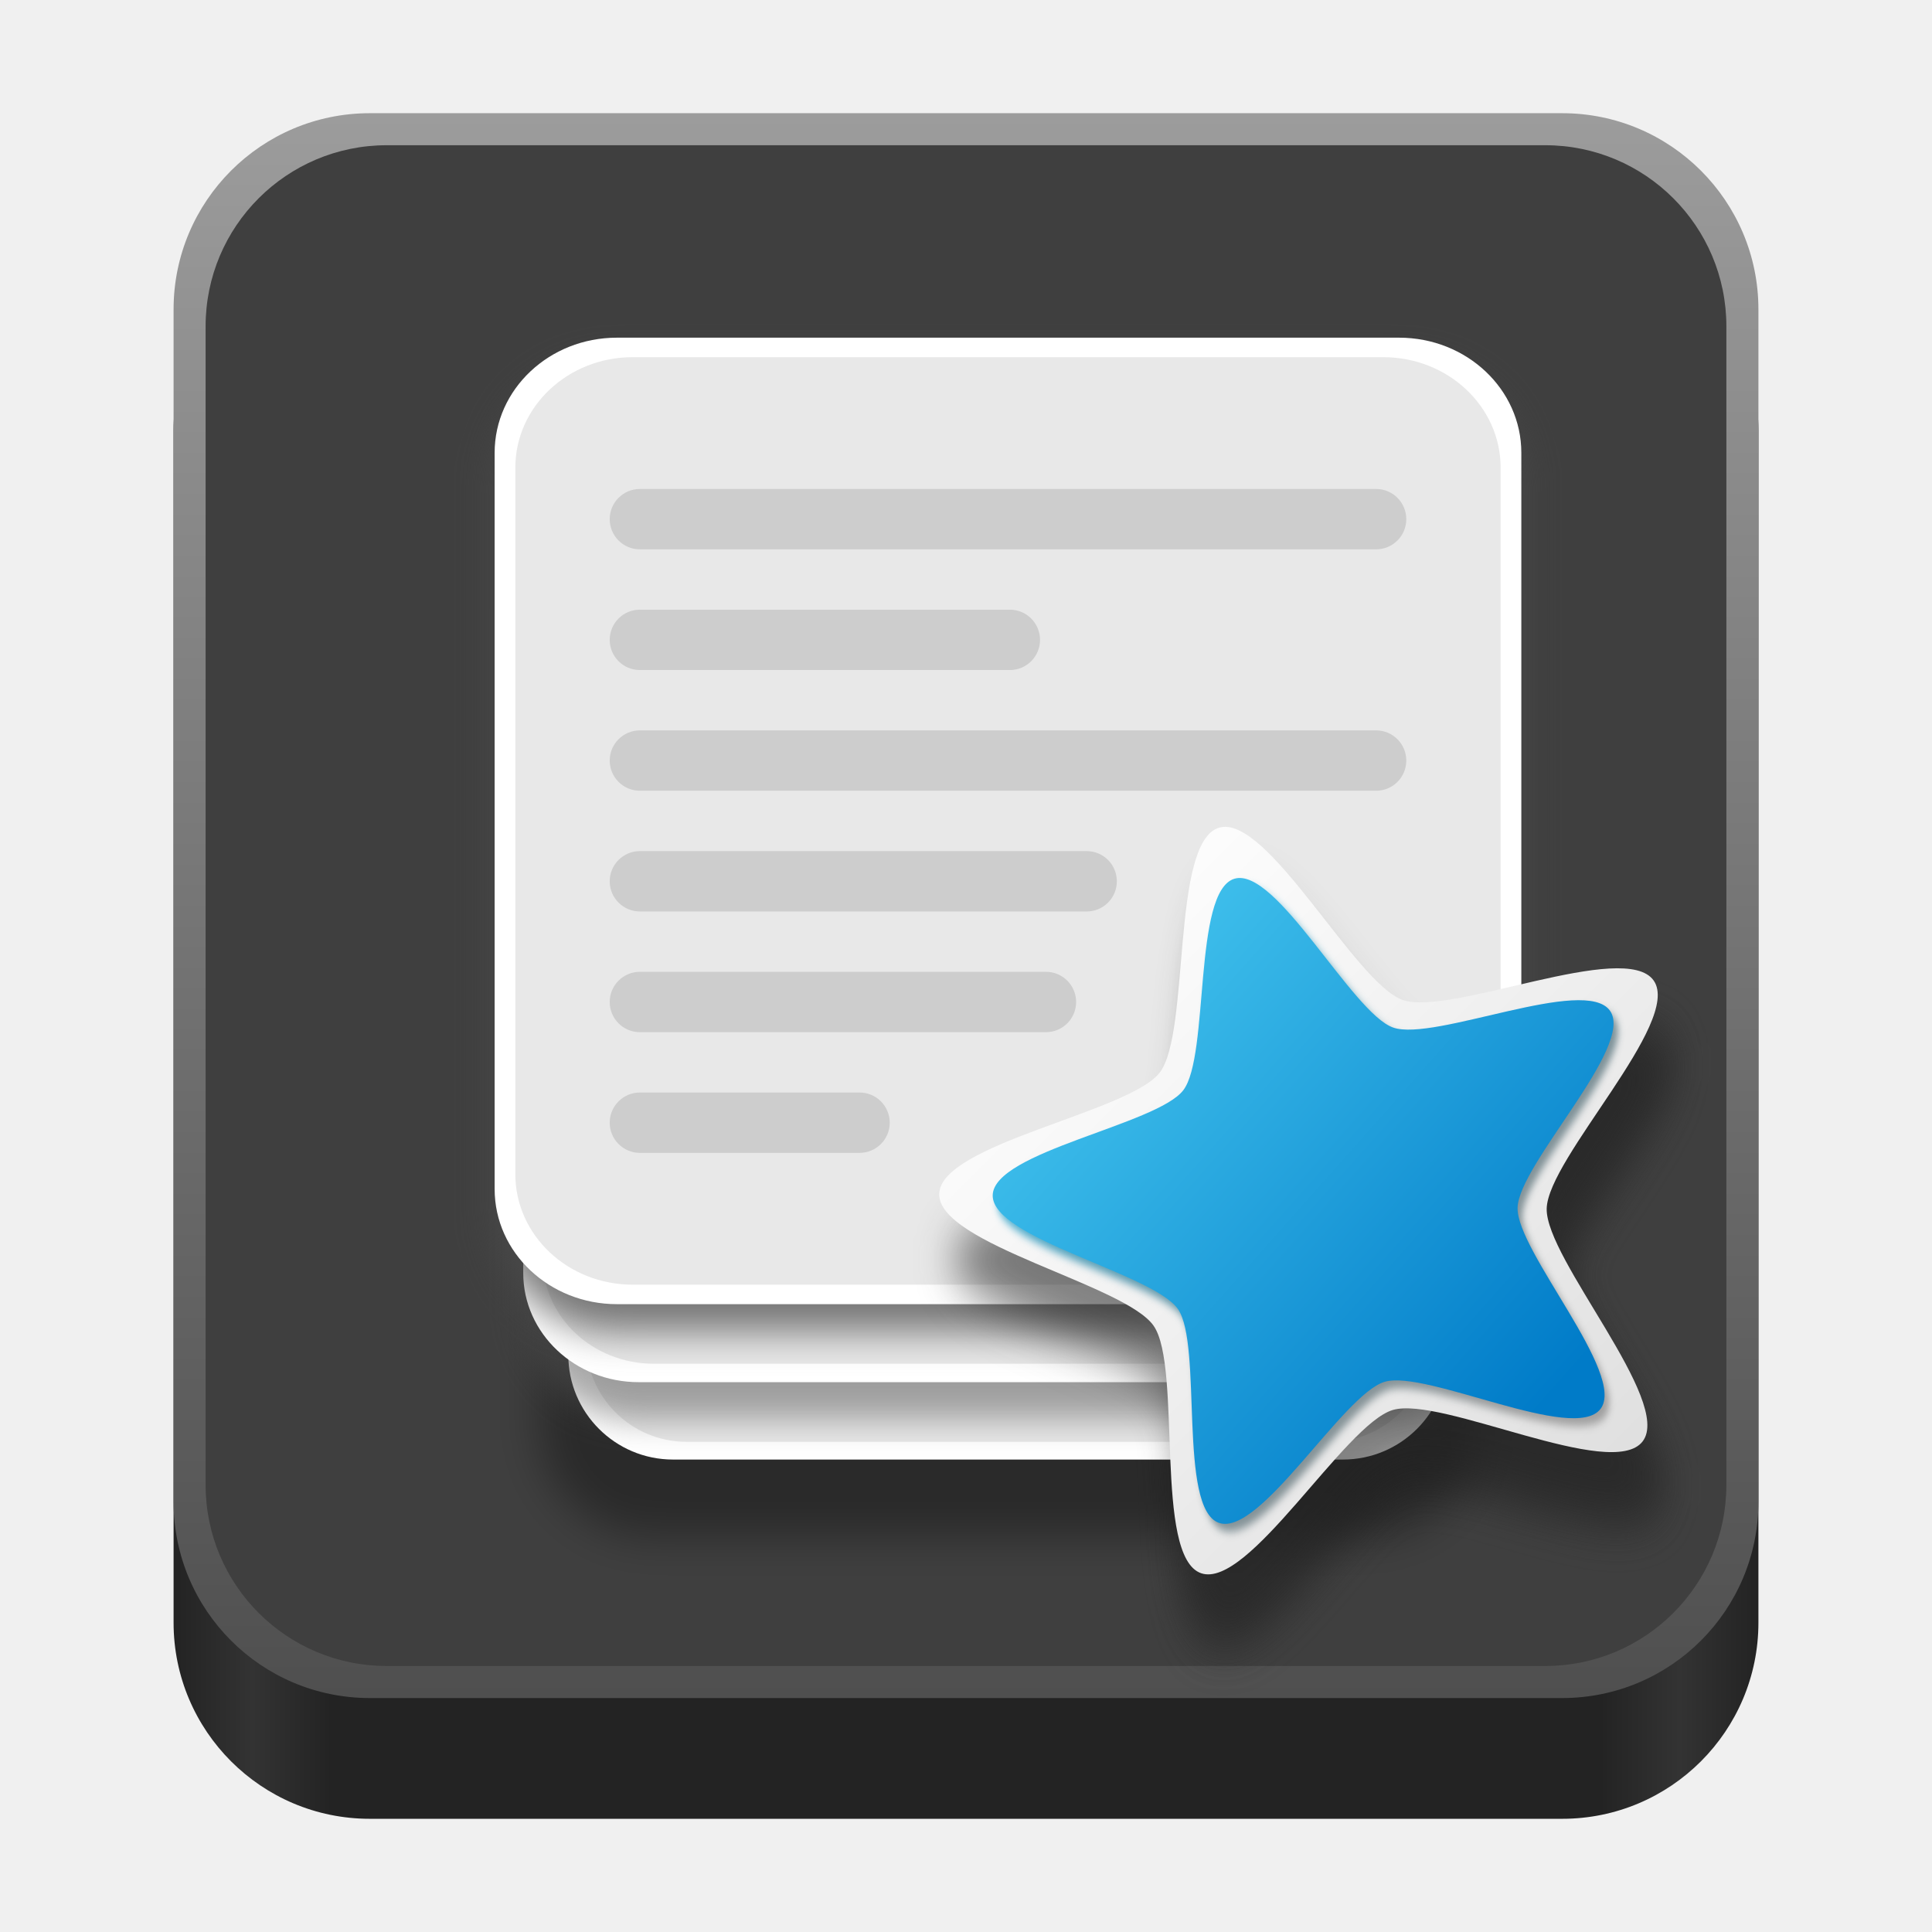
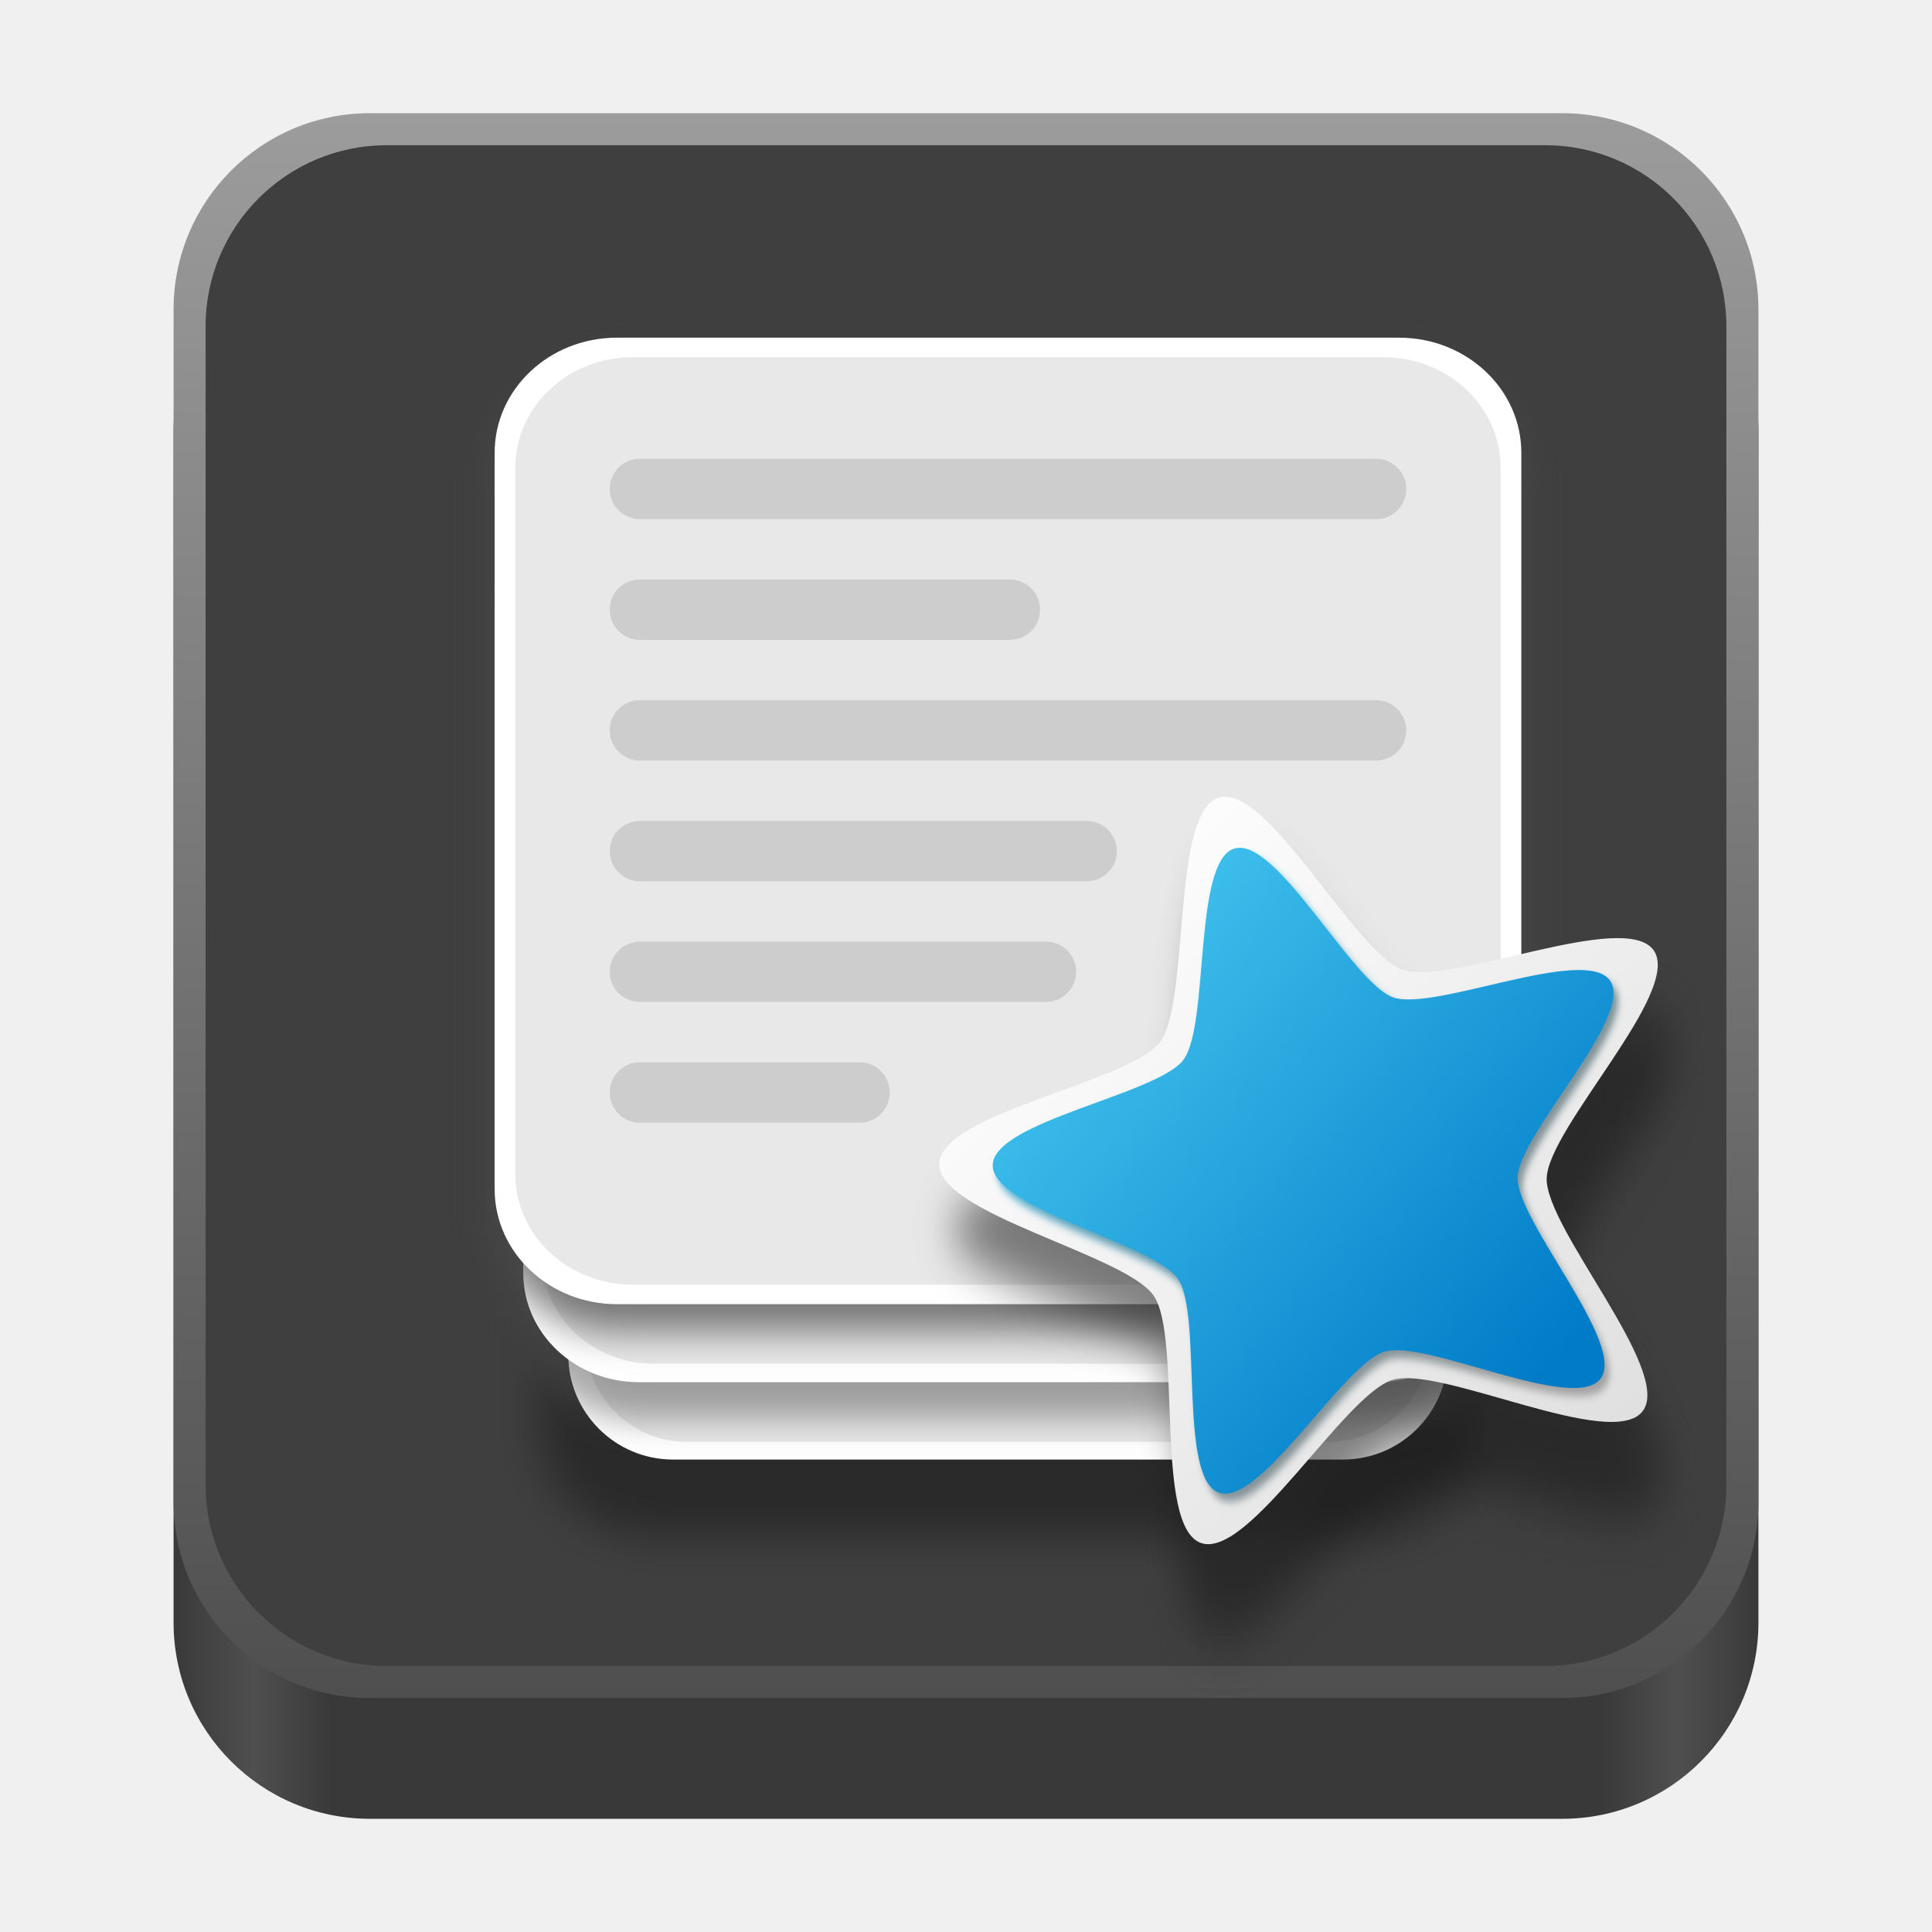
<svg xmlns="http://www.w3.org/2000/svg" xmlns:xlink="http://www.w3.org/1999/xlink" width="128" height="128" viewBox="0 0 128 128" version="1.1" id="svg5" xml:space="preserve">
  <defs id="defs2">
    <linearGradient id="linearGradient27">
      <stop style="stop-color:#41c2ed;stop-opacity:1;" offset="0" id="stop26" />
      <stop style="stop-color:#000000;stop-opacity:0.289;" offset="1" id="stop27" />
    </linearGradient>
    <linearGradient id="linearGradient24">
      <stop style="stop-color:#ffffff;stop-opacity:1;" offset="0" id="stop24" />
      <stop style="stop-color:#dedede;stop-opacity:1;" offset="1" id="stop25" />
    </linearGradient>
    <linearGradient id="linearGradient22">
      <stop style="stop-color:#41c2ed;stop-opacity:1;" offset="0" id="stop22" />
      <stop style="stop-color:#007bc8;stop-opacity:1;" offset="1" id="stop23" />
    </linearGradient>
    <linearGradient id="linearGradient404">
      <stop style="stop-color:#4f4f4f;stop-opacity:1;" offset="0" id="stop400" />
      <stop style="stop-color:#9c9c9c;stop-opacity:1;" offset="1" id="stop402" />
    </linearGradient>
    <linearGradient y2="236" x2="96" y1="236" x1="32" gradientTransform="translate(604.8168,170.5864)" gradientUnits="userSpaceOnUse" id="linearGradient1099" xlink:href="#linearGradient1036" />
    <linearGradient id="linearGradient1036">
      <stop id="stop1032" offset="0" style="stop-color:#d5d3cf;stop-opacity:1;" />
      <stop id="stop1034" offset="1" style="stop-color:#f6f5f4;stop-opacity:1" />
    </linearGradient>
    <radialGradient r="32" fy="-76" fx="-244" cy="-76" cx="-244" gradientTransform="matrix(0.8833333,0,0,0.8833333,-460.3502,463.1197)" gradientUnits="userSpaceOnUse" id="radialGradient1103" xlink:href="#linearGradient1069" />
    <linearGradient id="linearGradient1069">
      <stop id="stop1065" offset="0" style="stop-color:#d5d3cf;stop-opacity:1" />
      <stop id="stop1067-1" offset="1" style="stop-color:#949390;stop-opacity:1" />
    </linearGradient>
    <linearGradient gradientUnits="userSpaceOnUse" y2="232" x2="64" y1="262.5" x1="64" id="linearGradient1027" xlink:href="#linearGradient1025" gradientTransform="translate(-470.5864,432.8168)" />
    <linearGradient id="linearGradient1025">
      <stop id="stop1021" offset="0" style="stop-color:#9a9996;stop-opacity:1" />
      <stop id="stop1023" offset="1" style="stop-color:#77767b;stop-opacity:1" />
    </linearGradient>
    <clipPath clipPathUnits="userSpaceOnUse" id="clipPath1609-7">
      <path id="path1611-5" d="m 252,116 28,-28 v -8 h -36 v 36 z" style="fill:#e74747;stroke:none;stroke-width:0.25px;stroke-linecap:butt;stroke-linejoin:miter;stroke-opacity:1" />
    </clipPath>
    <linearGradient id="linearGradient8241">
-       <stop style="stop-color:#232323;stop-opacity:1;" offset="0" id="stop8237" />
-       <stop style="stop-color:#333333;stop-opacity:1" offset="0.05" id="stop9349" />
-       <stop style="stop-color:#232323;stop-opacity:1;" offset="0.1" id="stop21746" />
-       <stop style="stop-color:#232323;stop-opacity:1;" offset="0.9" id="stop21940" />
-       <stop style="stop-color:#333333;stop-opacity:1" offset="0.95" id="stop9351" />
-       <stop style="stop-color:#232323;stop-opacity:1;" offset="1" id="stop8239" />
+       <stop style="stop-color:#393939;stop-opacity:1" offset="0" id="stop8237" />
+       <stop style="stop-color:#4f4f4f;stop-opacity:1;" offset="0.05" id="stop9349" />
+       <stop style="stop-color:#393939;stop-opacity:1" offset="0.1" id="stop21746" />
+       <stop style="stop-color:#393939;stop-opacity:1" offset="0.9" id="stop21940" />
+       <stop style="stop-color:#4f4f4f;stop-opacity:1;" offset="0.95" id="stop9351" />
+       <stop style="stop-color:#393939;stop-opacity:1" offset="1" id="stop8239" />
    </linearGradient>
    <radialGradient r="32" fy="-76" fx="-244" cy="-76" cx="-244" gradientTransform="matrix(0.8833333,0,0,0.8833333,-460.3502,463.1197)" gradientUnits="userSpaceOnUse" id="radialGradient1103-5" xlink:href="#linearGradient1069" />
    <clipPath clipPathUnits="userSpaceOnUse" id="clipPath1609-7-7">
      <path id="path1611-5-0" d="m 252,116 28,-28 v -8 h -36 v 36 z" style="fill:#e74747;stroke:none;stroke-width:0.25px;stroke-linecap:butt;stroke-linejoin:miter;stroke-opacity:1" />
    </clipPath>
    <clipPath clipPathUnits="userSpaceOnUse" id="clipPath744">
      <rect style="fill:#1e88e5;fill-opacity:1;stroke-width:0.265" id="rect746" width="541.867" height="541.867" x="0" y="1.5987212e-14" rx="79.375" ry="79.375" />
    </clipPath>
    <clipPath clipPathUnits="userSpaceOnUse" id="clipPath62">
      <rect style="fill:#1e88e5;fill-opacity:1;stroke-width:0.265" id="rect64" width="541.867" height="541.867" x="2.2507105e-05" y="-0.422" rx="79.375" ry="79.375" />
    </clipPath>
    <linearGradient xlink:href="#linearGradient8241" id="linearGradient8243" x1="11.5" y1="120.5" x2="116.5" y2="120.5" gradientUnits="userSpaceOnUse" />
    <radialGradient r="32" fy="-76" fx="-244" cy="-76" cx="-244" gradientTransform="matrix(0.8833333,0,0,0.8833333,-460.3502,463.1197)" gradientUnits="userSpaceOnUse" id="radialGradient1103-6" xlink:href="#linearGradient1069" />
    <clipPath clipPathUnits="userSpaceOnUse" id="clipPath1609-7-2">
      <path id="path1611-5-3" d="m 252,116 28,-28 v -8 h -36 v 36 z" style="fill:#e74747;stroke:none;stroke-width:0.25px;stroke-linecap:butt;stroke-linejoin:miter;stroke-opacity:1" />
    </clipPath>
    <radialGradient r="32" fy="-76" fx="-244" cy="-76" cx="-244" gradientTransform="matrix(0.8833333,0,0,0.8833333,-460.3502,463.1197)" gradientUnits="userSpaceOnUse" id="radialGradient1103-56" xlink:href="#linearGradient1069" />
    <clipPath clipPathUnits="userSpaceOnUse" id="clipPath1609-7-0">
      <path id="path1611-5-9" d="m 252,116 28,-28 v -8 h -36 v 36 z" style="fill:#e74747;stroke:none;stroke-width:0.25px;stroke-linecap:butt;stroke-linejoin:miter;stroke-opacity:1" />
    </clipPath>
    <clipPath clipPathUnits="userSpaceOnUse" id="clipPath37">
      <rect style="fill:#1a1a1a;fill-opacity:1;stroke-width:0.265" id="rect39" width="541.867" height="541.867" x="-2.6626146e-06" y="3.241" rx="79.375" ry="79.375" />
    </clipPath>
    <clipPath clipPathUnits="userSpaceOnUse" id="clipPath22042">
      <rect style="fill:#333333;fill-opacity:1;stroke-width:0.013" id="rect22044" width="27.32" height="27.484" x="166.968" y="105.404" rx="4.002" ry="4.026" />
    </clipPath>
    <clipPath clipPathUnits="userSpaceOnUse" id="clipPath1039">
      <rect style="fill:#b3b3b3;fill-opacity:1;stroke-width:0.265" id="rect1041" width="541.867" height="541.867" x="2.5931527e-05" y="-0" rx="79.375" ry="79.375" />
    </clipPath>
    <clipPath clipPathUnits="userSpaceOnUse" id="clipPath154">
      <rect style="fill:#b3b3b3;fill-opacity:1;stroke-width:0.265" id="rect156" width="541.867" height="541.867" x="-2.9218751e-05" y="-0" rx="79.375" ry="79.375" />
    </clipPath>
    <linearGradient xlink:href="#linearGradient404" id="linearGradient406" x1="64" y1="112.5" x2="64" y2="7.5" gradientUnits="userSpaceOnUse" />
    <linearGradient id="_Linear1" x1="0" y1="0" x2="1" y2="0" gradientUnits="userSpaceOnUse" gradientTransform="matrix(3.08228,-10.3064,8.72379,3.56577,19.8394,42.498)">
      <stop offset="0" style="stop-color:#ff9700;stop-opacity:1" id="stop219" />
      <stop offset="0.53" style="stop-color:#f48e00;stop-opacity:1" id="stop221" />
      <stop offset="1" style="stop-color:#d06f00;stop-opacity:1" id="stop223" />
    </linearGradient>
    <filter style="color-interpolation-filters:sRGB;" id="filter443" x="-0.1" y="-0.077" width="1.2" height="1.218">
      <feFlood flood-opacity="0.345" flood-color="rgb(0,0,0)" result="flood" id="feFlood433" />
      <feComposite in="flood" in2="SourceGraphic" operator="in" result="composite1" id="feComposite435" />
      <feGaussianBlur in="composite1" stdDeviation="1.5" result="blur" id="feGaussianBlur437" />
      <feOffset dx="0" dy="3" result="offset" id="feOffset439" />
      <feComposite in="SourceGraphic" in2="offset" operator="over" result="composite2" id="feComposite441" />
    </filter>
    <filter style="color-interpolation-filters:sRGB" id="filter7" x="-0.045" y="-0.048" width="1.09" height="1.096">
      <feGaussianBlur stdDeviation="1.44" id="feGaussianBlur7" />
    </filter>
    <filter style="color-interpolation-filters:sRGB" id="filter8" x="-0.041" y="-0.043" width="1.082" height="1.086">
      <feGaussianBlur stdDeviation="1.234" id="feGaussianBlur8" />
    </filter>
    <filter style="color-interpolation-filters:sRGB" id="filter9" x="-0.058" y="-0.058" width="1.116" height="1.116">
      <feGaussianBlur stdDeviation="1.585" id="feGaussianBlur9" />
    </filter>
    <linearGradient xlink:href="#linearGradient22" id="linearGradient23" x1="-62.154" y1="-10.57" x2="-19.128" y2="18.712" gradientUnits="userSpaceOnUse" />
    <linearGradient xlink:href="#linearGradient24" id="linearGradient25" x1="-62.35" y1="-13.546" x2="-14.1" y2="23.551" gradientUnits="userSpaceOnUse" />
    <linearGradient xlink:href="#linearGradient27" id="linearGradient26" gradientUnits="userSpaceOnUse" x1="-62.154" y1="-10.57" x2="-19.128" y2="18.712" />
    <filter style="color-interpolation-filters:sRGB" id="filter27" x="-0.015" y="-0.015" width="1.03" height="1.029">
      <feGaussianBlur stdDeviation="0.325" id="feGaussianBlur27" />
    </filter>
    <filter style="color-interpolation-filters:sRGB" id="filter29" x="-0.071" y="-0.07" width="1.141" height="1.139">
      <feGaussianBlur stdDeviation="1.55" id="feGaussianBlur29" />
    </filter>
    <filter style="color-interpolation-filters:sRGB" id="filter30" x="-0.08" y="-0.079" width="1.16" height="1.158">
      <feGaussianBlur stdDeviation="1.753" id="feGaussianBlur30" />
    </filter>
  </defs>
  <g id="layer2">
    <rect style="fill:url(#linearGradient8243);fill-opacity:1" id="rect440" width="105" height="105" x="11.5" y="15.5" rx="13" ry="13" />
    <rect style="fill:url(#linearGradient406);fill-opacity:1" id="rect358" width="105" height="105" x="11.5" y="7.5" rx="13" ry="13" />
    <rect style="fill:#3f3f3f;fill-opacity:1;stroke-width:0.96" id="rect338" width="100.755" height="100.755" x="13.622" y="9.622" rx="12" ry="12" />
    <path style="mix-blend-mode:normal;fill:#2a2a2a;fill-opacity:1;filter:url(#filter30)" id="path27" d="m -16.48,21.485 c -1.809,3.133 -14.783,-1.402 -18.088,0.069 -3.305,1.471 -8.616,14.148 -12.154,13.396 -3.539,-0.752 -3.234,-14.493 -5.655,-17.181 -2.421,-2.688 -16.118,-3.822 -16.496,-7.42 -0.378,-3.598 12.784,-7.555 14.593,-10.688 1.809,-3.133 -1.346,-16.51 1.959,-17.982 3.305,-1.471 11.135,9.824 14.674,10.576 3.539,0.752 15.286,-6.382 17.707,-3.693 2.421,2.688 -5.902,13.626 -5.524,17.224 0.378,3.598 10.793,12.566 8.984,15.699 z" transform="matrix(0.9147014,0.1184947,-0.1184947,0.9147014,127.2802,82.08012)" />
    <rect style="mix-blend-mode:normal;fill:#000000;fill-opacity:0.341;stroke-width:0.627;filter:url(#filter9)" id="rect9" width="65.796" height="65.796" x="31.102" y="33.102" rx="7.836" ry="7.836" transform="matrix(0.9432445,0,0,0.9318271,6.4142,9.609565)" />
    <rect style="fill:#ffffff;fill-opacity:1;stroke-width:0.555" id="rect1" width="58.261" height="58.261" x="37.651" y="38.438" rx="6.939" ry="6.939" />
    <rect style="fill:#e8e8e8;fill-opacity:1;stroke-width:0.532" id="rect2" width="55.911" height="55.911" x="38.827" y="39.613" rx="6.659" ry="6.659" />
    <rect style="fill:#545454;fill-opacity:0.5;stroke-width:0.672;filter:url(#filter8)" id="rect8" width="72.539" height="68.573" x="27.731" y="27.294" rx="8.639" ry="8.167" transform="matrix(0.8854691,0,0,0.8854691,10.11182,9.127317)" />
    <rect style="fill:#ffffff;fill-opacity:1;stroke-width:0.595" id="rect3" width="64.231" height="60.719" x="34.666" y="30.853" rx="7.65" ry="7.232" />
    <rect style="fill:#e8e8e8;fill-opacity:1;stroke-width:0.571" id="rect4" width="61.64" height="58.27" x="35.962" y="32.078" rx="7.341" ry="6.94" />
    <rect style="fill:#4c4c4c;fill-opacity:0.741;stroke-width:0.71;filter:url(#filter7)" id="rect7" width="76.819" height="72.314" x="25.59" y="16.958" rx="9.149" ry="8.613" transform="matrix(0.8854691,0,0,0.8854691,10.11182,9.127317)" />
    <rect style="fill:#ffffff;fill-opacity:1;stroke-width:0.629" id="rect5" width="68.021" height="64.032" x="32.771" y="22.372" rx="8.101" ry="7.626" />
    <rect style="fill:#e8e8e8;fill-opacity:1;stroke-width:0.603" id="rect6" width="65.277" height="61.449" x="34.143" y="23.664" rx="7.775" ry="7.319" />
-     <rect style="fill:#cdcdcd;fill-opacity:1;stroke-width:0.847" id="rect10" width="52.775" height="3.999" x="40.395" y="32.396" rx="1.999" ry="1.999" />
-     <rect style="fill:#cdcdcd;fill-opacity:1;stroke-width:0.623" id="rect11" width="28.51" height="3.999" x="40.395" y="40.393" rx="1.999" ry="1.999" />
-     <rect style="fill:#cdcdcd;fill-opacity:1;stroke-width:0.847" id="rect14" width="52.775" height="3.999" x="40.395" y="48.39" rx="1.999" ry="1.999" />
-     <rect style="fill:#cdcdcd;fill-opacity:1;stroke-width:0.676" id="rect16" width="33.599" height="3.999" x="40.395" y="56.388" rx="1.999" ry="1.999" />
-     <rect style="fill:#cdcdcd;fill-opacity:1;stroke-width:0.648" id="rect18" width="30.901" height="3.999" x="40.395" y="64.385" rx="1.999" ry="1.999" />
-     <path style="mix-blend-mode:normal;fill:#2a2a2a;fill-opacity:0.584;filter:url(#filter29)" id="path29" d="m -16.48,21.485 c -1.809,3.133 -14.783,-1.402 -18.088,0.069 -3.305,1.471 -8.616,14.148 -12.154,13.396 -3.539,-0.752 -3.234,-14.493 -5.655,-17.181 -2.421,-2.688 -16.118,-3.822 -16.496,-7.42 -0.378,-3.598 12.784,-7.555 14.593,-10.688 1.809,-3.133 -1.346,-16.51 1.959,-17.982 3.305,-1.471 11.135,9.824 14.674,10.576 3.539,0.752 15.286,-6.382 17.707,-3.693 2.421,2.688 -5.902,13.626 -5.524,17.224 0.378,3.598 10.793,12.566 8.984,15.699 z" transform="matrix(0.9147014,0.1184947,-0.1184947,0.9147014,127.2802,82.08012)" />
-     <rect style="fill:#cdcdcd;fill-opacity:1;stroke-width:0.502" id="rect20" width="18.552" height="3.999" x="40.395" y="72.382" rx="1.999" ry="1.999" />
-     <path style="fill:url(#linearGradient25);fill-opacity:1" id="path21" d="m -16.48,21.485 c -1.809,3.133 -14.783,-1.402 -18.088,0.069 -3.305,1.471 -8.616,14.148 -12.154,13.396 -3.539,-0.752 -3.234,-14.493 -5.655,-17.181 -2.421,-2.688 -16.118,-3.822 -16.496,-7.42 -0.378,-3.598 12.784,-7.555 14.593,-10.688 1.809,-3.133 -1.346,-16.51 1.959,-17.982 3.305,-1.471 11.135,9.824 14.674,10.576 3.539,0.752 15.286,-6.382 17.707,-3.693 2.421,2.688 -5.902,13.626 -5.524,17.224 0.378,3.598 10.793,12.566 8.984,15.699 z" transform="matrix(0.9147014,0.1184947,-0.1184947,0.9147014,126.4497,77.79607)" />
-     <path style="mix-blend-mode:normal;fill:url(#linearGradient26);fill-opacity:1;filter:url(#filter27)" id="path25" d="m -16.48,21.485 c -1.809,3.133 -14.783,-1.402 -18.088,0.069 -3.305,1.471 -8.616,14.148 -12.154,13.396 -3.539,-0.752 -3.234,-14.493 -5.655,-17.181 -2.421,-2.688 -16.118,-3.822 -16.496,-7.42 -0.378,-3.598 12.784,-7.555 14.593,-10.688 1.809,-3.133 -1.346,-16.51 1.959,-17.982 3.305,-1.471 11.135,9.824 14.674,10.576 3.539,0.752 15.286,-6.382 17.707,-3.693 2.421,2.688 -5.902,13.626 -5.524,17.224 0.378,3.598 10.793,12.566 8.984,15.699 z" transform="matrix(0.7903043,0.1023797,-0.1023797,0.7903043,121.5714,78.57316)" />
-     <path style="fill:url(#linearGradient23);fill-opacity:1" id="path22" d="m -16.48,21.485 c -1.809,3.133 -14.783,-1.402 -18.088,0.069 -3.305,1.471 -8.616,14.148 -12.154,13.396 -3.539,-0.752 -3.234,-14.493 -5.655,-17.181 -2.421,-2.688 -16.118,-3.822 -16.496,-7.42 -0.378,-3.598 12.784,-7.555 14.593,-10.688 1.809,-3.133 -1.346,-16.51 1.959,-17.982 3.305,-1.471 11.135,9.824 14.674,10.576 3.539,0.752 15.286,-6.382 17.707,-3.693 2.421,2.688 -5.902,13.626 -5.524,17.224 0.378,3.598 10.793,12.566 8.984,15.699 z" transform="matrix(0.7903043,0.1023797,-0.1023797,0.7903043,121.2599,78.05406)" />
+     <rect style="fill:#cdcdcd;fill-opacity:1;stroke-width:0.847" id="rect10" width="52.775" height="3.999" x="40.395" y="30.396" rx="1.999" ry="1.999" />
+     <rect style="fill:#cdcdcd;fill-opacity:1;stroke-width:0.623" id="rect11" width="28.51" height="3.999" x="40.395" y="38.393" rx="1.999" ry="1.999" />
+     <rect style="fill:#cdcdcd;fill-opacity:1;stroke-width:0.847" id="rect14" width="52.775" height="3.999" x="40.395" y="46.39" rx="1.999" ry="1.999" />
+     <rect style="fill:#cdcdcd;fill-opacity:1;stroke-width:0.676" id="rect16" width="33.599" height="3.999" x="40.395" y="54.388" rx="1.999" ry="1.999" />
+     <rect style="fill:#cdcdcd;fill-opacity:1;stroke-width:0.648" id="rect18" width="30.901" height="3.999" x="40.395" y="62.385" rx="1.999" ry="1.999" />
+     <path style="mix-blend-mode:normal;fill:#2a2a2a;fill-opacity:0.584;filter:url(#filter29)" id="path29" d="m -16.48,21.485 c -1.809,3.133 -14.783,-1.402 -18.088,0.069 -3.305,1.471 -8.616,14.148 -12.154,13.396 -3.539,-0.752 -3.234,-14.493 -5.655,-17.181 -2.421,-2.688 -16.118,-3.822 -16.496,-7.42 -0.378,-3.598 12.784,-7.555 14.593,-10.688 1.809,-3.133 -1.346,-16.51 1.959,-17.982 3.305,-1.471 11.135,9.824 14.674,10.576 3.539,0.752 15.286,-6.382 17.707,-3.693 2.421,2.688 -5.902,13.626 -5.524,17.224 0.378,3.598 10.793,12.566 8.984,15.699 z" transform="matrix(0.9147014,0.1184947,-0.1184947,0.9147014,127.2802,80.08012)" />
+     <rect style="fill:#cdcdcd;fill-opacity:1;stroke-width:0.502" id="rect20" width="18.552" height="3.999" x="40.395" y="70.382" rx="1.999" ry="1.999" />
+     <path style="fill:url(#linearGradient25);fill-opacity:1" id="path21" d="m -16.48,21.485 c -1.809,3.133 -14.783,-1.402 -18.088,0.069 -3.305,1.471 -8.616,14.148 -12.154,13.396 -3.539,-0.752 -3.234,-14.493 -5.655,-17.181 -2.421,-2.688 -16.118,-3.822 -16.496,-7.42 -0.378,-3.598 12.784,-7.555 14.593,-10.688 1.809,-3.133 -1.346,-16.51 1.959,-17.982 3.305,-1.471 11.135,9.824 14.674,10.576 3.539,0.752 15.286,-6.382 17.707,-3.693 2.421,2.688 -5.902,13.626 -5.524,17.224 0.378,3.598 10.793,12.566 8.984,15.699 z" transform="matrix(0.9147014,0.1184947,-0.1184947,0.9147014,126.4497,75.79607)" />
+     <path style="mix-blend-mode:normal;fill:url(#linearGradient26);fill-opacity:1;filter:url(#filter27)" id="path25" d="m -16.48,21.485 c -1.809,3.133 -14.783,-1.402 -18.088,0.069 -3.305,1.471 -8.616,14.148 -12.154,13.396 -3.539,-0.752 -3.234,-14.493 -5.655,-17.181 -2.421,-2.688 -16.118,-3.822 -16.496,-7.42 -0.378,-3.598 12.784,-7.555 14.593,-10.688 1.809,-3.133 -1.346,-16.51 1.959,-17.982 3.305,-1.471 11.135,9.824 14.674,10.576 3.539,0.752 15.286,-6.382 17.707,-3.693 2.421,2.688 -5.902,13.626 -5.524,17.224 0.378,3.598 10.793,12.566 8.984,15.699 z" transform="matrix(0.7903043,0.1023797,-0.1023797,0.7903043,121.5714,76.57316)" />
+     <path style="fill:url(#linearGradient23);fill-opacity:1" id="path22" d="m -16.48,21.485 c -1.809,3.133 -14.783,-1.402 -18.088,0.069 -3.305,1.471 -8.616,14.148 -12.154,13.396 -3.539,-0.752 -3.234,-14.493 -5.655,-17.181 -2.421,-2.688 -16.118,-3.822 -16.496,-7.42 -0.378,-3.598 12.784,-7.555 14.593,-10.688 1.809,-3.133 -1.346,-16.51 1.959,-17.982 3.305,-1.471 11.135,9.824 14.674,10.576 3.539,0.752 15.286,-6.382 17.707,-3.693 2.421,2.688 -5.902,13.626 -5.524,17.224 0.378,3.598 10.793,12.566 8.984,15.699 z" transform="matrix(0.7903043,0.1023797,-0.1023797,0.7903043,121.2599,76.05406)" />
  </g>
</svg>
